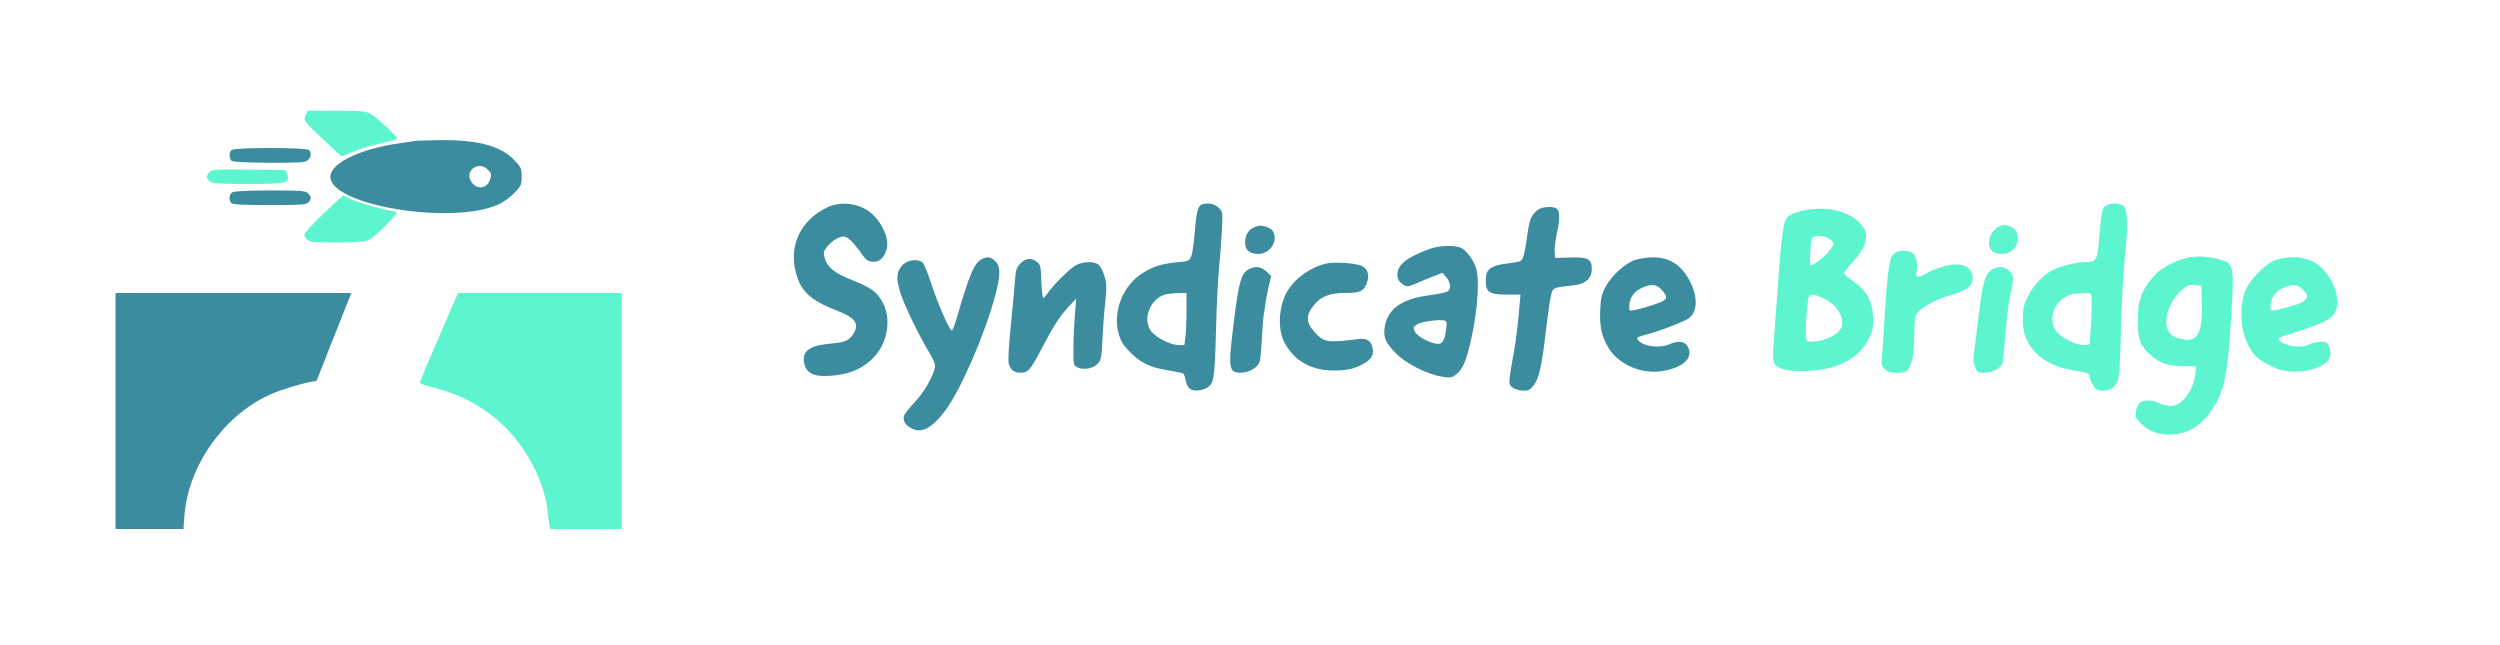
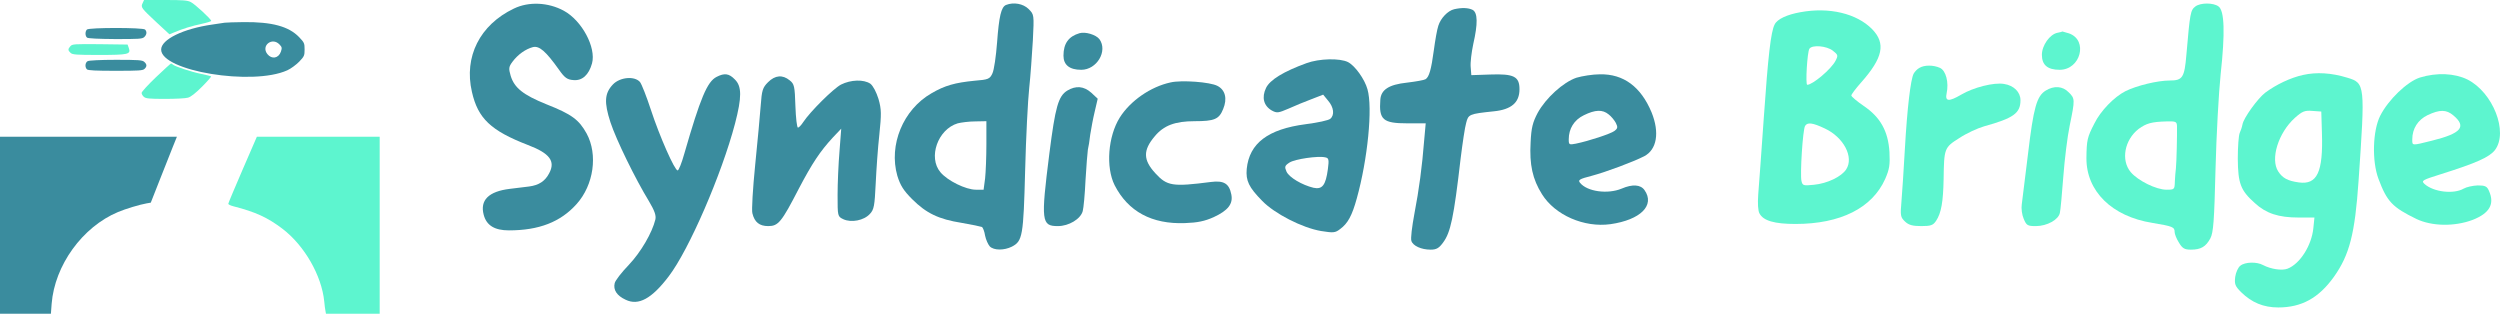
- <svg xmlns="http://www.w3.org/2000/svg" version="1.0" width="1536pt" height="396pt" viewBox="0 0 1536 396" preserveAspectRatio="xMidYMid meet">
-   <g transform="translate(0,396) scale(0.1,-0.1)" fill="#000000" stroke="none">
-     <path d="M1878 3254 c-16 -34 -12 -39 114 -157 l106 -98 39 16 c67 29 146 53 226 70 42 9 77 20 77 24 0 14 -134 138 -167 154 -26 14 -64 17 -208 17 l-175 0 -12 -26z" fill="#5df5cf" />
-     <path d="M2550 3094 c-14 -2 -59 -9 -100 -15 -239 -34 -420 -122 -420 -205 0 -176 748 -299 1033 -170 29 13 72 45 97 70 42 44 45 50 45 101 0 51 -3 57 -45 101 -85 88 -222 125 -454 123 -72 -1 -142 -3 -156 -5z m449 -178 c21 -22 22 -28 12 -59 -19 -55 -75 -65 -111 -20 -54 69 39 142 99 79z" fill="#3a8c9e" />
-     <path d="M1422 3038 c-16 -16 -15 -53 1 -66 8 -7 94 -11 231 -12 192 0 221 1 237 16 22 20 24 45 7 62 -17 17 -459 17 -476 0z" fill="#3a8c9e" />
-     <path d="M1287 2902 c-22 -24 -21 -35 1 -55 16 -15 48 -17 233 -17 242 0 262 5 244 57 l-10 28 -226 3 c-209 2 -227 1 -242 -16z" fill="#5df5cf" />
-     <path d="M1428 2779 c-21 -12 -24 -49 -6 -67 9 -9 75 -12 234 -12 189 0 225 2 238 16 21 20 20 37 -2 57 -16 15 -47 17 -233 17 -127 0 -221 -5 -231 -11z" fill="#3a8c9e" />
-     <path d="M1987 2647 c-65 -62 -117 -119 -117 -128 0 -9 8 -23 18 -32 16 -14 43 -17 173 -17 85 0 170 4 189 10 23 6 62 37 114 89 44 44 78 83 75 85 -2 3 -40 12 -83 21 -82 17 -214 61 -230 76 -6 5 -12 9 -15 9 -4 -1 -59 -51 -124 -113z" fill="#5df5cf" />
-     <path d="M5083 2686 c-159 -76 -234 -225 -196 -389 28 -124 88 -181 261 -248 103 -39 130 -76 100 -132 -19 -37 -48 -56 -94 -62 -24 -3 -65 -8 -90 -11 -99 -12 -140 -53 -122 -121 13 -50 51 -73 118 -73 140 0 241 39 316 123 80 89 100 231 47 329 -36 65 -69 90 -188 137 -109 44 -150 77 -167 133 -10 34 -9 42 8 65 26 35 62 60 96 69 30 7 60 -19 122 -106 26 -37 38 -46 67 -48 41 -4 72 24 87 78 20 74 -47 200 -132 246 -72 39 -163 44 -233 10z" fill="#3a8c9e" />
-     <path d="M7382 2703 c-23 -9 -33 -54 -42 -175 -5 -64 -14 -129 -22 -145 -12 -26 -19 -29 -83 -34 -91 -9 -139 -22 -202 -59 -132 -76 -200 -241 -159 -385 14 -45 29 -69 69 -109 66 -66 124 -94 232 -111 47 -8 89 -17 94 -19 5 -3 12 -21 15 -41 4 -19 14 -41 22 -50 19 -19 67 -19 103 -1 50 26 54 49 62 356 4 157 13 330 19 385 6 55 13 155 17 222 6 121 6 121 -20 147 -25 25 -70 33 -105 19z m-92 -650 c0 -60 -3 -132 -6 -160 l-7 -53 -36 0 c-47 0 -133 42 -166 82 -58 69 -12 200 81 228 16 4 53 9 82 9 l52 1 0 -107z" fill="#3a8c9e" />
-     <path d="M12937 2696 c-23 -18 -25 -28 -42 -225 -9 -108 -18 -121 -78 -121 -57 0 -155 -24 -207 -50 -53 -27 -116 -92 -145 -151 -33 -64 -36 -77 -37 -161 -1 -155 119 -273 308 -303 95 -16 104 -19 104 -43 0 -9 9 -32 20 -49 16 -27 26 -33 56 -33 47 0 70 14 91 53 14 27 18 80 24 322 4 160 15 360 24 445 21 192 18 296 -10 316 -24 18 -84 18 -108 0z m-86 -558 c1 -38 -2 -171 -5 -198 -2 -14 -4 -42 -5 -62 -1 -37 -2 -38 -39 -38 -48 0 -133 42 -167 82 -47 56 -29 151 37 202 36 26 59 33 131 35 42 1 47 -1 48 -21z" fill="#5df5cf" />
-     <path d="M9475 2683 c-30 -7 -63 -42 -74 -77 -6 -17 -15 -69 -21 -114 -12 -90 -22 -126 -39 -136 -6 -4 -45 -11 -87 -16 -84 -9 -121 -33 -124 -80 -7 -93 12 -110 126 -110 l86 0 -7 -77 c-10 -127 -24 -231 -46 -346 -11 -59 -18 -115 -14 -126 7 -23 46 -41 90 -41 27 0 39 7 58 33 35 47 50 115 82 392 9 72 20 147 26 167 10 40 14 42 128 54 83 8 121 41 121 103 0 60 -26 73 -137 69 l-88 -3 -3 38 c-2 21 4 69 12 107 22 96 21 147 -3 160 -20 10 -51 11 -86 3z" fill="#3a8c9e" />
-     <path d="M11092 2669 c-62 -11 -108 -32 -120 -57 -18 -33 -31 -149 -51 -437 -11 -159 -23 -321 -26 -358 -3 -41 -1 -76 6 -88 18 -34 70 -49 168 -49 210 0 358 74 419 210 20 46 23 66 20 126 -6 98 -43 163 -120 215 -32 22 -58 44 -58 49 0 5 20 32 45 60 103 116 117 183 52 250 -72 73 -200 104 -335 79z m152 -180 c24 -19 25 -22 12 -47 -20 -39 -107 -112 -132 -112 -9 0 0 153 10 168 12 20 81 14 110 -9z m-38 -363 c88 -41 137 -134 100 -191 -22 -34 -88 -66 -151 -72 -49 -5 -53 -4 -58 18 -7 30 6 240 17 257 11 18 35 15 92 -12z" fill="#5df5cf" />
-     <path d="M7725 2571 c-51 -15 -75 -48 -75 -105 0 -43 28 -66 83 -66 73 0 125 88 85 143 -16 21 -66 36 -93 28z" fill="#3a8c9e" />
-     <path d="M12293 2573 c-36 -7 -73 -59 -73 -103 0 -48 27 -70 83 -70 98 0 134 138 44 170 -16 5 -30 9 -31 9 -1 -1 -11 -4 -23 -6z" fill="#5df5cf" />
-     <path d="M8785 2431 c-107 -39 -171 -78 -189 -116 -21 -44 -11 -83 27 -105 24 -13 30 -12 79 9 29 13 77 33 107 44 l54 21 23 -28 c27 -31 31 -68 10 -85 -8 -7 -59 -18 -114 -25 -177 -23 -264 -89 -276 -209 -5 -55 10 -86 72 -149 58 -60 187 -126 275 -141 57 -9 66 -9 89 9 36 26 56 63 78 143 51 183 75 424 50 510 -13 47 -58 110 -91 127 -38 19 -134 17 -194 -5z m100 -495 c-10 -75 -26 -96 -67 -87 -54 13 -113 48 -126 75 -10 23 -9 28 14 43 25 16 133 32 167 24 16 -3 18 -10 12 -55z" fill="#3a8c9e" />
-     <path d="M11648 2409 c-10 -5 -22 -18 -27 -27 -14 -27 -30 -158 -41 -352 -5 -96 -13 -207 -16 -246 -6 -66 -4 -73 17 -93 17 -16 35 -21 76 -21 45 0 55 4 69 25 24 36 33 88 35 195 2 143 3 147 73 191 33 22 85 46 116 55 137 38 170 61 170 122 0 38 -31 69 -77 76 -47 8 -142 -16 -200 -50 -58 -34 -76 -32 -68 6 11 51 -3 106 -31 119 -31 14 -73 14 -96 0z" fill="#5df5cf" />
-     <path d="M13440 2376 c-59 -13 -126 -45 -177 -83 -35 -27 -101 -118 -106 -148 -2 -11 -8 -29 -13 -40 -5 -11 -9 -65 -9 -120 1 -116 13 -148 79 -207 53 -49 112 -68 204 -68 l75 0 -5 -49 c-8 -82 -63 -168 -121 -190 -26 -10 -78 -2 -114 17 -29 16 -84 15 -106 -3 -10 -7 -21 -31 -24 -52 -4 -34 -1 -43 28 -72 49 -48 104 -71 173 -71 109 0 189 44 260 143 73 103 98 201 115 447 31 451 31 458 -52 483 -75 23 -144 27 -207 13z m88 -271 c6 -183 -22 -243 -108 -231 -51 7 -76 20 -96 51 -38 58 0 180 77 250 35 31 46 36 82 33 l42 -3 3 -100z" fill="#5df5cf" />
-     <path d="M6030 2367 c-44 -22 -76 -99 -151 -359 -12 -43 -26 -78 -31 -78 -14 0 -84 158 -125 283 -20 61 -43 120 -51 130 -25 29 -93 23 -126 -11 -40 -42 -42 -84 -12 -177 27 -82 116 -264 180 -369 26 -44 34 -66 30 -85 -15 -62 -68 -153 -124 -212 -34 -35 -63 -73 -66 -85 -8 -32 10 -59 51 -78 60 -29 122 5 201 109 95 124 248 478 310 714 32 123 32 174 -1 206 -27 28 -48 31 -85 12z" fill="#3a8c9e" />
-     <path d="M10046 2363 c-62 -21 -143 -95 -181 -164 -23 -44 -30 -69 -33 -138 -6 -104 9 -172 53 -242 61 -98 197 -157 320 -140 140 20 209 88 159 159 -18 26 -56 29 -107 7 -65 -27 -161 -14 -194 27 -11 13 -4 18 55 33 67 18 193 65 244 91 60 31 73 111 35 205 -50 120 -131 180 -241 178 -34 0 -83 -8 -110 -16z m150 -171 c12 -9 27 -27 34 -40 10 -20 9 -26 -7 -38 -18 -13 -117 -46 -180 -59 -31 -6 -33 -5 -33 20 0 50 25 91 71 113 53 26 87 27 115 4z" fill="#3a8c9e" />
-     <path d="M13986 2364 c-60 -19 -148 -104 -186 -179 -35 -70 -39 -211 -8 -294 40 -107 65 -133 178 -188 72 -34 177 -36 262 -4 79 31 104 74 76 136 -9 21 -18 25 -52 25 -23 -1 -52 -7 -66 -15 -47 -27 -141 -16 -183 22 -16 15 -11 18 75 45 169 53 228 80 254 113 64 84 -9 270 -129 330 -60 29 -142 33 -221 9z m156 -177 c63 -53 37 -84 -100 -118 -96 -24 -92 -24 -92 6 0 50 26 91 71 113 57 27 88 27 121 -1z" fill="#5df5cf" />
-     <path d="M6270 2342 c-25 -25 -29 -38 -34 -108 -3 -43 -15 -169 -26 -279 -11 -110 -17 -211 -13 -225 10 -42 33 -60 74 -60 47 0 62 18 143 175 62 118 99 174 159 239 l39 41 -8 -105 c-5 -58 -9 -150 -9 -205 0 -99 0 -100 27 -113 37 -17 96 -6 124 25 19 20 22 38 27 141 3 64 10 167 17 229 10 97 10 118 -4 167 -10 32 -25 61 -38 71 -31 21 -91 19 -137 -4 -36 -19 -144 -126 -177 -176 -9 -14 -20 -25 -24 -25 -5 0 -10 45 -12 101 -3 92 -5 103 -27 120 -33 27 -68 24 -101 -9z" fill="#3a8c9e" />
-     <path d="M8150 2341 c-93 -20 -188 -86 -237 -164 -55 -88 -66 -232 -24 -316 63 -123 174 -183 329 -177 58 2 92 9 134 28 67 31 91 62 82 106 -10 51 -35 66 -96 58 -179 -23 -204 -19 -259 41 -57 62 -58 107 -3 172 42 51 95 71 187 71 92 0 114 9 133 57 20 48 10 89 -27 108 -34 18 -168 28 -219 16z" fill="#3a8c9e" />
-     <path d="M7668 2303 c-42 -26 -56 -75 -84 -295 -40 -316 -37 -338 40 -338 51 0 106 33 116 70 4 14 10 79 13 145 4 66 9 130 11 142 3 11 8 43 11 70 4 26 13 75 21 108 l14 60 -30 28 c-35 31 -72 34 -112 10z" fill="#3a8c9e" />
-     <path d="M12238 2303 c-42 -26 -57 -78 -83 -297 -14 -110 -27 -216 -29 -235 -3 -18 1 -49 9 -67 13 -31 18 -34 57 -34 52 0 106 30 112 62 3 13 10 88 16 168 6 80 19 188 30 240 25 121 25 126 -5 155 -28 29 -68 32 -107 8z" fill="#5df5cf" />
-     <path d="M710 1435 l0 -725 209 0 208 0 6 82 c25 315 252 629 543 751 64 27 178 61 234 71 l35 6 74 188 c41 103 89 224 107 270 l33 82 -725 0 -724 0 0 -725z" fill="#3a8c9e" />
-     <path d="M2697 1890 c-64 -148 -117 -274 -117 -279 0 -6 19 -15 43 -21 180 -46 280 -92 402 -185 179 -137 320 -382 341 -595 3 -30 7 -65 10 -77 l4 -23 220 0 220 0 0 725 0 725 -503 0 -503 0 -117 -270z" fill="#5df5cf" />
+ <svg xmlns="http://www.w3.org/2000/svg" version="1.2" baseProfile="tiny-ps" viewBox="0 0 1442 181" width="1442" height="181">
+   <style>
+ 		tspan { white-space:pre }
+ 		.shp0 { fill: #5df5cf } 
+ 		.shp1 { fill: #3a8c9e } 
+ 	</style>
+   <g id="Layer">
+     <path id="Layer" class="shp0" d="M83.09 0L95.42 0C105.56 0 108.23 0.21 110.06 1.2C112.39 2.32 121.82 11.06 121.82 12.04C121.82 12.32 119.36 13.1 116.4 13.73C110.77 14.93 105.2 16.62 100.49 18.66L97.74 19.79L90.28 12.89C81.4 4.58 81.12 4.23 82.25 1.83L83.09 0Z" />
+     <path id="Layer" fill-rule="evenodd" class="shp1" d="M140.55 12.75C156.89 12.6 166.54 15.21 172.52 21.41C175.48 24.51 175.69 24.93 175.69 28.52C175.69 32.11 175.48 32.53 172.52 35.63C170.76 37.39 167.74 39.65 165.69 40.56C145.62 49.64 92.95 40.98 92.95 28.59C92.95 22.75 105.7 16.55 122.53 14.15C125.41 13.73 128.58 13.24 129.57 13.1C130.55 12.96 135.48 12.82 140.55 12.75ZM154.22 31.2C156.75 34.36 160.69 33.66 162.03 29.79C162.74 27.6 162.67 27.18 161.19 25.63C156.96 21.2 150.41 26.34 154.22 31.2Z" />
+     <path id="Layer" class="shp1" d="M83.66 17.04C84.85 18.24 84.71 20 83.16 21.41C82.04 22.46 79.99 22.53 66.47 22.53C56.83 22.46 50.77 22.18 50.21 21.69C49.08 20.77 49.01 18.17 50.14 17.04C51.33 15.84 82.46 15.84 83.66 17.04Z" />
+     <path id="Layer" class="shp0" d="M57.67 25.49L73.59 25.7L74.29 27.67C75.56 31.34 74.15 31.69 57.11 31.69C44.08 31.69 41.83 31.55 40.7 30.49C39.15 29.08 39.08 28.31 40.63 26.62C41.69 25.42 42.95 25.35 57.67 25.49Z" />
+     <path id="Layer" class="shp1" d="M66.83 34.5C79.92 34.5 82.11 34.65 83.23 35.7C84.78 37.11 84.85 38.31 83.37 39.72C82.46 40.7 79.92 40.84 66.62 40.84C55.42 40.84 50.77 40.63 50.14 40C48.87 38.73 49.08 36.12 50.56 35.28C51.26 34.86 57.88 34.5 66.83 34.5Z" />
+     <path id="Layer" class="shp0" d="M98.66 36.62C98.87 36.62 99.29 36.9 99.71 37.25C100.84 38.31 110.13 41.41 115.91 42.6C118.94 43.24 121.61 43.87 121.75 44.08C121.96 44.22 119.57 46.97 116.47 50.07C112.81 53.73 110.06 55.91 108.44 56.33C107.11 56.76 101.12 57.04 95.13 57.04C85.98 57.04 84.08 56.83 82.95 55.84C82.25 55.21 81.68 54.22 81.68 53.59C81.68 52.95 85.35 48.94 89.92 44.57C94.5 40.21 98.37 36.69 98.66 36.62Z" />
+     <path id="Layer" class="shp1" d="M325.18 6.18C335.67 11.86 343.95 27.42 341.48 36.56C339.63 43.23 335.8 46.69 330.73 46.19C327.15 45.94 325.67 44.83 322.46 40.26C314.8 29.52 311.1 26.31 307.39 27.17C303.2 28.29 298.75 31.37 295.54 35.69C293.44 38.54 293.32 39.52 294.55 43.72C296.65 50.64 301.71 54.71 315.17 60.15C329.87 65.95 333.94 69.04 338.39 77.06C344.94 89.17 342.47 106.7 332.59 117.69C323.32 128.07 310.85 132.88 293.56 132.88C285.29 132.88 280.6 130.04 278.99 123.87C276.77 115.47 281.83 110.41 294.06 108.93C297.14 108.55 302.21 107.94 305.17 107.57C310.85 106.83 314.43 104.48 316.78 99.91C320.48 92.99 317.15 88.43 304.43 83.61C283.07 75.34 275.66 68.3 272.2 52.98C267.51 32.73 276.77 14.33 296.4 4.95C305.05 0.75 316.29 1.36 325.18 6.18Z" />
+     <path id="Layer" fill-rule="evenodd" class="shp1" d="M593.28 5.19C596.49 8.4 596.49 8.4 595.75 23.35C595.25 31.62 594.39 43.97 593.65 50.76C592.91 57.55 591.79 78.92 591.3 98.31C590.31 136.22 589.82 139.06 583.64 142.27C579.2 144.49 573.27 144.49 570.92 142.14C569.94 141.03 568.7 138.32 568.21 135.97C567.84 133.5 566.97 131.28 566.36 130.91C565.74 130.66 560.55 129.55 554.75 128.56C541.41 126.46 534.25 123 526.1 114.85C521.16 109.91 519.31 106.95 517.58 101.39C512.51 83.61 520.91 63.23 537.21 53.85C544.99 49.28 550.92 47.67 562.16 46.56C570.06 45.94 570.92 45.57 572.41 42.36C573.39 40.39 574.51 32.36 575.12 24.46C576.23 9.51 577.47 3.96 580.31 2.85C584.63 1.12 590.19 2.11 593.28 5.19ZM568.95 69.9L562.53 70.03C558.95 70.03 554.38 70.64 552.4 71.14C540.92 74.59 535.24 90.77 542.4 99.29C546.47 104.23 557.09 109.42 562.9 109.42L567.34 109.42L568.21 102.87C568.58 99.42 568.95 90.53 568.95 83.12L568.95 69.9Z" />
+     <path id="Layer" fill-rule="evenodd" class="shp0" d="M1279.64 3.71C1283.1 6.18 1283.47 19.02 1280.88 42.73C1279.77 53.23 1278.41 77.93 1277.91 97.69C1277.17 127.57 1276.68 134.12 1274.95 137.45C1272.36 142.27 1269.52 144 1263.71 144C1260.01 144 1258.77 143.26 1256.8 139.92C1255.44 137.82 1254.33 134.98 1254.33 133.87C1254.33 130.91 1253.22 130.54 1241.48 128.56C1218.14 124.86 1203.32 110.28 1203.45 91.14C1203.57 80.77 1203.94 79.16 1208.02 71.26C1211.6 63.97 1219.38 55.95 1225.92 52.61C1232.35 49.4 1244.45 46.44 1251.49 46.44C1258.9 46.44 1260.01 44.83 1261.12 31.5C1263.22 7.17 1263.47 5.93 1266.31 3.71C1269.27 1.49 1276.68 1.49 1279.64 3.71ZM1249.76 70.03C1240.87 70.27 1238.03 71.14 1233.58 74.35C1225.43 80.65 1223.21 92.38 1229.01 99.29C1233.21 104.23 1243.71 109.42 1249.63 109.42C1254.2 109.42 1254.33 109.3 1254.45 104.73C1254.57 102.26 1254.82 98.8 1255.07 97.07C1255.44 93.74 1255.81 77.31 1255.69 72.62C1255.56 70.15 1254.94 69.9 1249.76 70.03Z" />
+     <path id="Layer" class="shp1" d="M849.4 5.69C852.36 7.29 852.49 13.59 849.77 25.45C848.78 30.14 848.04 36.07 848.29 38.66L848.66 43.35L859.52 42.98C873.23 42.49 876.44 44.09 876.44 51.5C876.44 59.16 871.75 63.23 861.5 64.22C847.42 65.7 846.93 65.95 845.69 70.89C844.95 73.36 843.59 82.62 842.48 91.51C838.53 125.72 836.68 134.12 832.36 139.92C830.01 143.13 828.53 144 825.19 144C819.76 144 814.94 141.77 814.08 138.93C813.59 137.58 814.45 130.66 815.81 123.37C818.53 109.17 820.25 96.33 821.49 80.65L822.35 71.14L811.73 71.14C797.66 71.14 795.31 69.04 796.17 57.55C796.54 51.75 801.11 48.78 811.49 47.67C816.67 47.06 821.49 46.19 822.23 45.7C824.33 44.46 825.56 40.02 827.05 28.9C827.79 23.35 828.9 16.92 829.64 14.82C831 10.5 835.07 6.18 838.78 5.32C843.1 4.33 846.93 4.45 849.4 5.69Z" />
+     <path id="Layer" fill-rule="evenodd" class="shp0" d="M1079.83 16.8C1087.86 25.07 1086.13 33.35 1073.41 47.67C1070.32 51.13 1067.85 54.47 1067.85 55.08C1067.85 55.7 1071.07 58.42 1075.02 61.13C1084.53 67.56 1089.1 75.58 1089.84 87.68C1090.21 95.09 1089.84 97.56 1087.37 103.24C1079.83 120.04 1061.56 129.18 1035.62 129.18C1023.52 129.18 1017.1 127.33 1014.88 123.13C1014.01 121.64 1013.77 117.32 1014.14 112.26C1014.51 107.69 1015.99 87.68 1017.35 68.05C1019.82 32.48 1021.42 18.16 1023.64 14.08C1025.13 11 1030.81 8.4 1038.46 7.04C1055.13 3.96 1070.94 7.79 1079.83 16.8ZM1043.65 28.16C1042.42 30.01 1041.3 48.91 1042.42 48.91C1045.5 48.91 1056.25 39.89 1058.72 35.08C1060.32 31.99 1060.2 31.62 1057.23 29.27C1053.65 26.43 1045.13 25.69 1043.65 28.16ZM1041.18 72.62C1039.82 74.72 1038.22 100.65 1039.08 104.36C1039.7 107.07 1040.19 107.2 1046.24 106.58C1054.02 105.84 1062.17 101.89 1064.89 97.69C1069.46 90.65 1063.41 79.16 1052.54 74.1C1045.5 70.77 1042.54 70.4 1041.18 72.62Z" />
+     <path id="Layer" class="shp1" d="M634.15 22.6C639.09 29.4 632.67 40.26 623.66 40.26C616.86 40.26 613.41 37.42 613.41 32.11C613.41 25.07 616.37 21 622.67 19.15C626 18.16 632.18 20.01 634.15 22.6Z" />
+     <path id="Layer" class="shp0" d="M1189.62 18.16C1189.74 18.16 1191.47 18.65 1193.45 19.27C1204.56 23.22 1200.11 40.26 1188.01 40.26C1181.1 40.26 1177.76 37.55 1177.76 31.62C1177.76 26.19 1182.33 19.76 1186.78 18.9C1188.26 18.65 1189.49 18.28 1189.62 18.16Z" />
+     <path id="Layer" fill-rule="evenodd" class="shp1" d="M777.53 35.82C781.6 37.92 787.16 45.7 788.76 51.5C791.85 62.12 788.89 91.88 782.59 114.48C779.87 124.36 777.4 128.93 772.96 132.14C770.12 134.36 769.01 134.36 761.97 133.25C751.1 131.4 735.17 123.25 728.01 115.84C720.35 108.06 718.5 104.23 719.11 97.44C720.6 82.62 731.34 74.47 753.2 71.63C759.99 70.77 766.29 69.41 767.28 68.54C769.87 66.44 769.38 61.88 766.04 58.05L763.2 54.59L756.53 57.18C752.83 58.54 746.9 61.01 743.32 62.62C737.27 65.21 736.53 65.33 733.56 63.73C728.87 61.01 727.64 56.19 730.23 50.76C732.45 46.07 740.36 41.25 753.57 36.44C760.98 33.72 772.83 33.47 777.53 35.82ZM764.44 90.77C760.24 89.78 746.9 91.76 743.81 93.74C740.97 95.59 740.85 96.21 742.08 99.05C743.69 102.38 750.98 106.7 757.64 108.31C762.71 109.42 764.68 106.83 765.92 97.56C766.66 92.01 766.41 91.14 764.44 90.77Z" />
+     <path id="Layer" class="shp0" d="M1118.98 39.15C1122.44 40.76 1124.17 47.55 1122.81 53.85C1121.82 58.54 1124.04 58.79 1131.21 54.59C1138.37 50.39 1150.1 47.43 1155.9 48.41C1161.58 49.28 1165.41 53.11 1165.41 57.8C1165.41 65.33 1161.34 68.17 1144.42 72.87C1140.59 73.98 1134.17 76.94 1130.09 79.66C1121.45 85.09 1121.33 85.59 1121.08 103.24C1120.83 116.46 1119.72 122.88 1116.76 127.33C1115.03 129.92 1113.79 130.41 1108.24 130.41C1103.17 130.41 1100.95 129.8 1098.85 127.82C1096.26 125.35 1096.01 124.49 1096.75 116.33C1097.12 111.52 1098.11 97.81 1098.73 85.96C1100.09 62 1102.06 45.82 1103.79 42.49C1104.41 41.38 1105.89 39.77 1107.12 39.15C1109.97 37.42 1115.15 37.42 1118.98 39.15Z" />
+     <path id="Layer" fill-rule="evenodd" class="shp0" d="M1353.98 44.83C1364.23 47.92 1364.23 48.78 1360.41 104.48C1358.31 134.86 1355.22 146.96 1346.2 159.68C1337.44 171.91 1327.56 177.34 1314.1 177.34C1305.58 177.34 1298.78 174.5 1292.73 168.57C1289.15 164.99 1288.78 163.88 1289.27 159.68C1289.65 157.09 1291 154.12 1292.24 153.26C1294.96 151.04 1301.75 150.91 1305.33 152.89C1309.77 155.23 1316.2 156.22 1319.41 154.99C1326.57 152.27 1333.36 141.65 1334.35 131.52L1334.97 125.47L1325.7 125.47C1314.34 125.47 1307.06 123.13 1300.51 117.08C1292.36 109.79 1290.88 105.84 1290.76 91.51C1290.76 84.72 1291.25 78.05 1291.87 76.69C1292.49 75.34 1293.23 73.11 1293.47 71.75C1294.09 68.05 1302.24 56.81 1306.56 53.48C1312.86 48.78 1321.14 44.83 1328.42 43.23C1336.2 41.5 1344.72 41.99 1353.98 44.83ZM1338.92 64.34L1333.73 63.97C1329.29 63.6 1327.93 64.22 1323.61 68.05C1314.1 76.69 1309.4 91.76 1314.1 98.92C1316.57 102.75 1319.65 104.36 1325.95 105.22C1336.57 106.7 1340.03 99.29 1339.29 76.69L1338.92 64.34Z" />
+     <path id="Layer" class="shp1" d="M423.85 45.82C427.92 49.77 427.92 56.07 423.97 71.26C416.31 100.4 397.42 144.12 385.69 159.43C375.93 172.28 368.28 176.48 360.87 172.89C355.8 170.55 353.58 167.21 354.57 163.26C354.94 161.78 358.52 157.09 362.72 152.76C369.63 145.48 376.18 134.24 378.03 126.58C378.53 124.24 377.54 121.52 374.33 116.09C366.42 103.12 355.43 80.65 352.1 70.52C348.39 59.03 348.64 53.85 353.58 48.66C357.65 44.46 366.05 43.72 369.14 47.3C370.13 48.54 372.97 55.82 375.44 63.36C380.5 78.79 389.15 98.31 390.87 98.31C391.49 98.31 393.22 93.98 394.7 88.67C403.96 56.56 407.92 47.06 413.35 44.34C417.92 41.99 420.51 42.36 423.85 45.82Z" />
+     <path id="Layer" fill-rule="evenodd" class="shp1" d="M922.88 42.86C936.46 42.61 946.46 50.02 952.64 64.84C957.33 76.45 955.72 86.33 948.31 90.15C942.02 93.37 926.46 99.17 918.18 101.39C910.9 103.24 910.03 103.86 911.39 105.47C915.47 110.53 927.32 112.14 935.35 108.8C941.65 106.09 946.34 106.46 948.56 109.67C954.74 118.43 946.22 126.83 928.93 129.3C913.74 131.4 896.94 124.11 889.41 112.01C883.98 103.37 882.12 94.97 882.86 82.13C883.23 73.61 884.1 70.52 886.94 65.09C891.63 56.56 901.64 47.43 909.29 44.83C912.63 43.85 918.68 42.86 922.88 42.86ZM913.61 66.44C907.93 69.16 904.85 74.22 904.85 80.4C904.85 83.49 905.09 83.61 908.92 82.87C916.7 81.26 928.93 77.19 931.15 75.58C933.13 74.1 933.25 73.36 932.01 70.89C931.15 69.28 929.3 67.06 927.82 65.95C924.36 63.11 920.16 63.23 913.61 66.44Z" />
+     <path id="Layer" fill-rule="evenodd" class="shp0" d="M1423.14 45.82C1437.96 53.23 1446.97 76.2 1439.07 86.57C1435.86 90.65 1428.57 93.98 1407.7 100.53C1397.08 103.86 1396.47 104.23 1398.44 106.09C1403.63 110.78 1415.24 112.14 1421.04 108.8C1422.77 107.81 1426.35 107.07 1429.19 106.95C1433.39 106.95 1434.5 107.44 1435.61 110.04C1439.07 117.69 1435.98 123 1426.23 126.83C1415.73 130.78 1402.76 130.54 1393.87 126.34C1379.92 119.55 1376.83 116.33 1371.89 103.12C1368.06 92.87 1368.56 75.46 1372.88 66.81C1377.57 57.55 1388.44 47.06 1395.85 44.71C1405.6 41.75 1415.73 42.24 1423.14 45.82ZM1400.17 66.44C1394.61 69.16 1391.4 74.22 1391.4 80.4C1391.4 84.1 1390.91 84.1 1402.76 81.14C1419.68 76.94 1422.89 73.11 1415.11 66.57C1411.04 63.11 1407.21 63.11 1400.17 66.44Z" />
+     <path id="Layer" class="shp1" d="M455.46 46.32C458.18 48.41 458.42 49.77 458.79 61.13C459.04 68.05 459.66 73.61 460.28 73.61C460.77 73.61 462.13 72.25 463.24 70.52C467.32 64.34 480.65 51.13 485.1 48.78C490.78 45.94 498.19 45.7 502.02 48.29C503.62 49.53 505.47 53.11 506.71 57.06C508.44 63.11 508.44 65.7 507.2 77.68C506.34 85.34 505.47 98.06 505.1 105.96C504.49 118.68 504.12 120.9 501.77 123.37C498.31 127.2 491.03 128.56 486.46 126.46C483.12 124.86 483.12 124.73 483.12 112.51C483.12 105.71 483.62 94.35 484.23 87.19L485.22 74.22L480.41 79.29C473 87.31 468.43 94.23 460.77 108.8C450.77 128.19 448.92 130.41 443.11 130.41C438.05 130.41 435.21 128.19 433.97 123C433.48 121.27 434.22 108.8 435.58 95.22C436.94 81.63 438.42 66.07 438.79 60.76C439.41 52.12 439.9 50.51 442.99 47.43C447.06 43.35 451.39 42.98 455.46 46.32Z" />
+     <path id="Layer" class="shp1" d="M702.2 49.53C706.77 51.87 708 56.94 705.53 62.86C703.18 68.79 700.47 69.9 689.11 69.9C677.74 69.9 671.2 72.37 666.01 78.67C659.22 86.7 659.34 92.25 666.38 99.91C673.18 107.32 676.26 107.81 698.37 104.97C705.9 103.99 708.99 105.84 710.22 112.14C711.33 117.57 708.37 121.4 700.1 125.23C694.91 127.57 690.71 128.44 683.55 128.68C664.41 129.42 650.7 122.02 642.92 106.83C637.73 96.45 639.09 78.67 645.88 67.8C651.94 58.17 663.67 50.02 675.15 47.55C681.45 46.07 698 47.3 702.2 49.53Z" />
+     <path id="Layer" class="shp1" d="M629.46 53.48L633.16 56.94L631.44 64.34C630.45 68.42 629.34 74.47 628.84 77.68C628.47 81.02 627.85 84.97 627.48 86.33C627.24 87.81 626.62 95.71 626.13 103.86C625.76 112.01 625.01 120.04 624.52 121.77C623.29 126.34 616.49 130.41 610.2 130.41C600.69 130.41 600.32 127.7 605.26 88.67C608.71 61.5 610.44 55.45 615.63 52.24C620.57 49.28 625.14 49.65 629.46 53.48Z" />
+     <path id="Layer" class="shp0" d="M1193.2 53.23C1196.9 56.81 1196.9 57.43 1193.82 72.37C1192.46 78.79 1190.85 92.13 1190.11 102.01C1189.37 111.89 1188.51 121.15 1188.14 122.76C1187.39 126.71 1180.73 130.41 1174.3 130.41C1169.49 130.41 1168.87 130.04 1167.27 126.21C1166.28 123.99 1165.78 120.16 1166.15 117.94C1166.4 115.59 1168.01 102.5 1169.74 88.92C1172.95 61.88 1174.8 55.45 1179.98 52.24C1184.8 49.28 1189.74 49.65 1193.2 53.23Z" />
+     <path id="Layer" class="shp1" d="M0 78.87L50.98 78.87L102.04 78.87L99.71 84.64C98.44 87.88 95.06 96.4 92.18 103.66L86.97 116.89L84.5 117.32C80.56 118.02 72.53 120.41 68.02 122.32C47.53 130.91 31.55 153.02 29.79 175.2L29.36 180.97L14.72 180.97L0 180.97L0 129.92L0 78.87Z" />
+     <path id="Layer" class="shp0" d="M148.16 78.87L183.58 78.87L219 78.87L219 129.92L219 180.97L203.51 180.97L188.02 180.97L187.73 179.35C187.52 178.51 187.24 176.05 187.03 173.93C185.55 158.93 175.62 141.68 163.02 132.03C154.43 125.48 147.38 122.25 134.71 119.01C133.02 118.58 131.68 117.95 131.68 117.53C131.68 117.18 135.41 108.3 139.92 97.88L148.16 78.87Z" />
  </g>
</svg>
